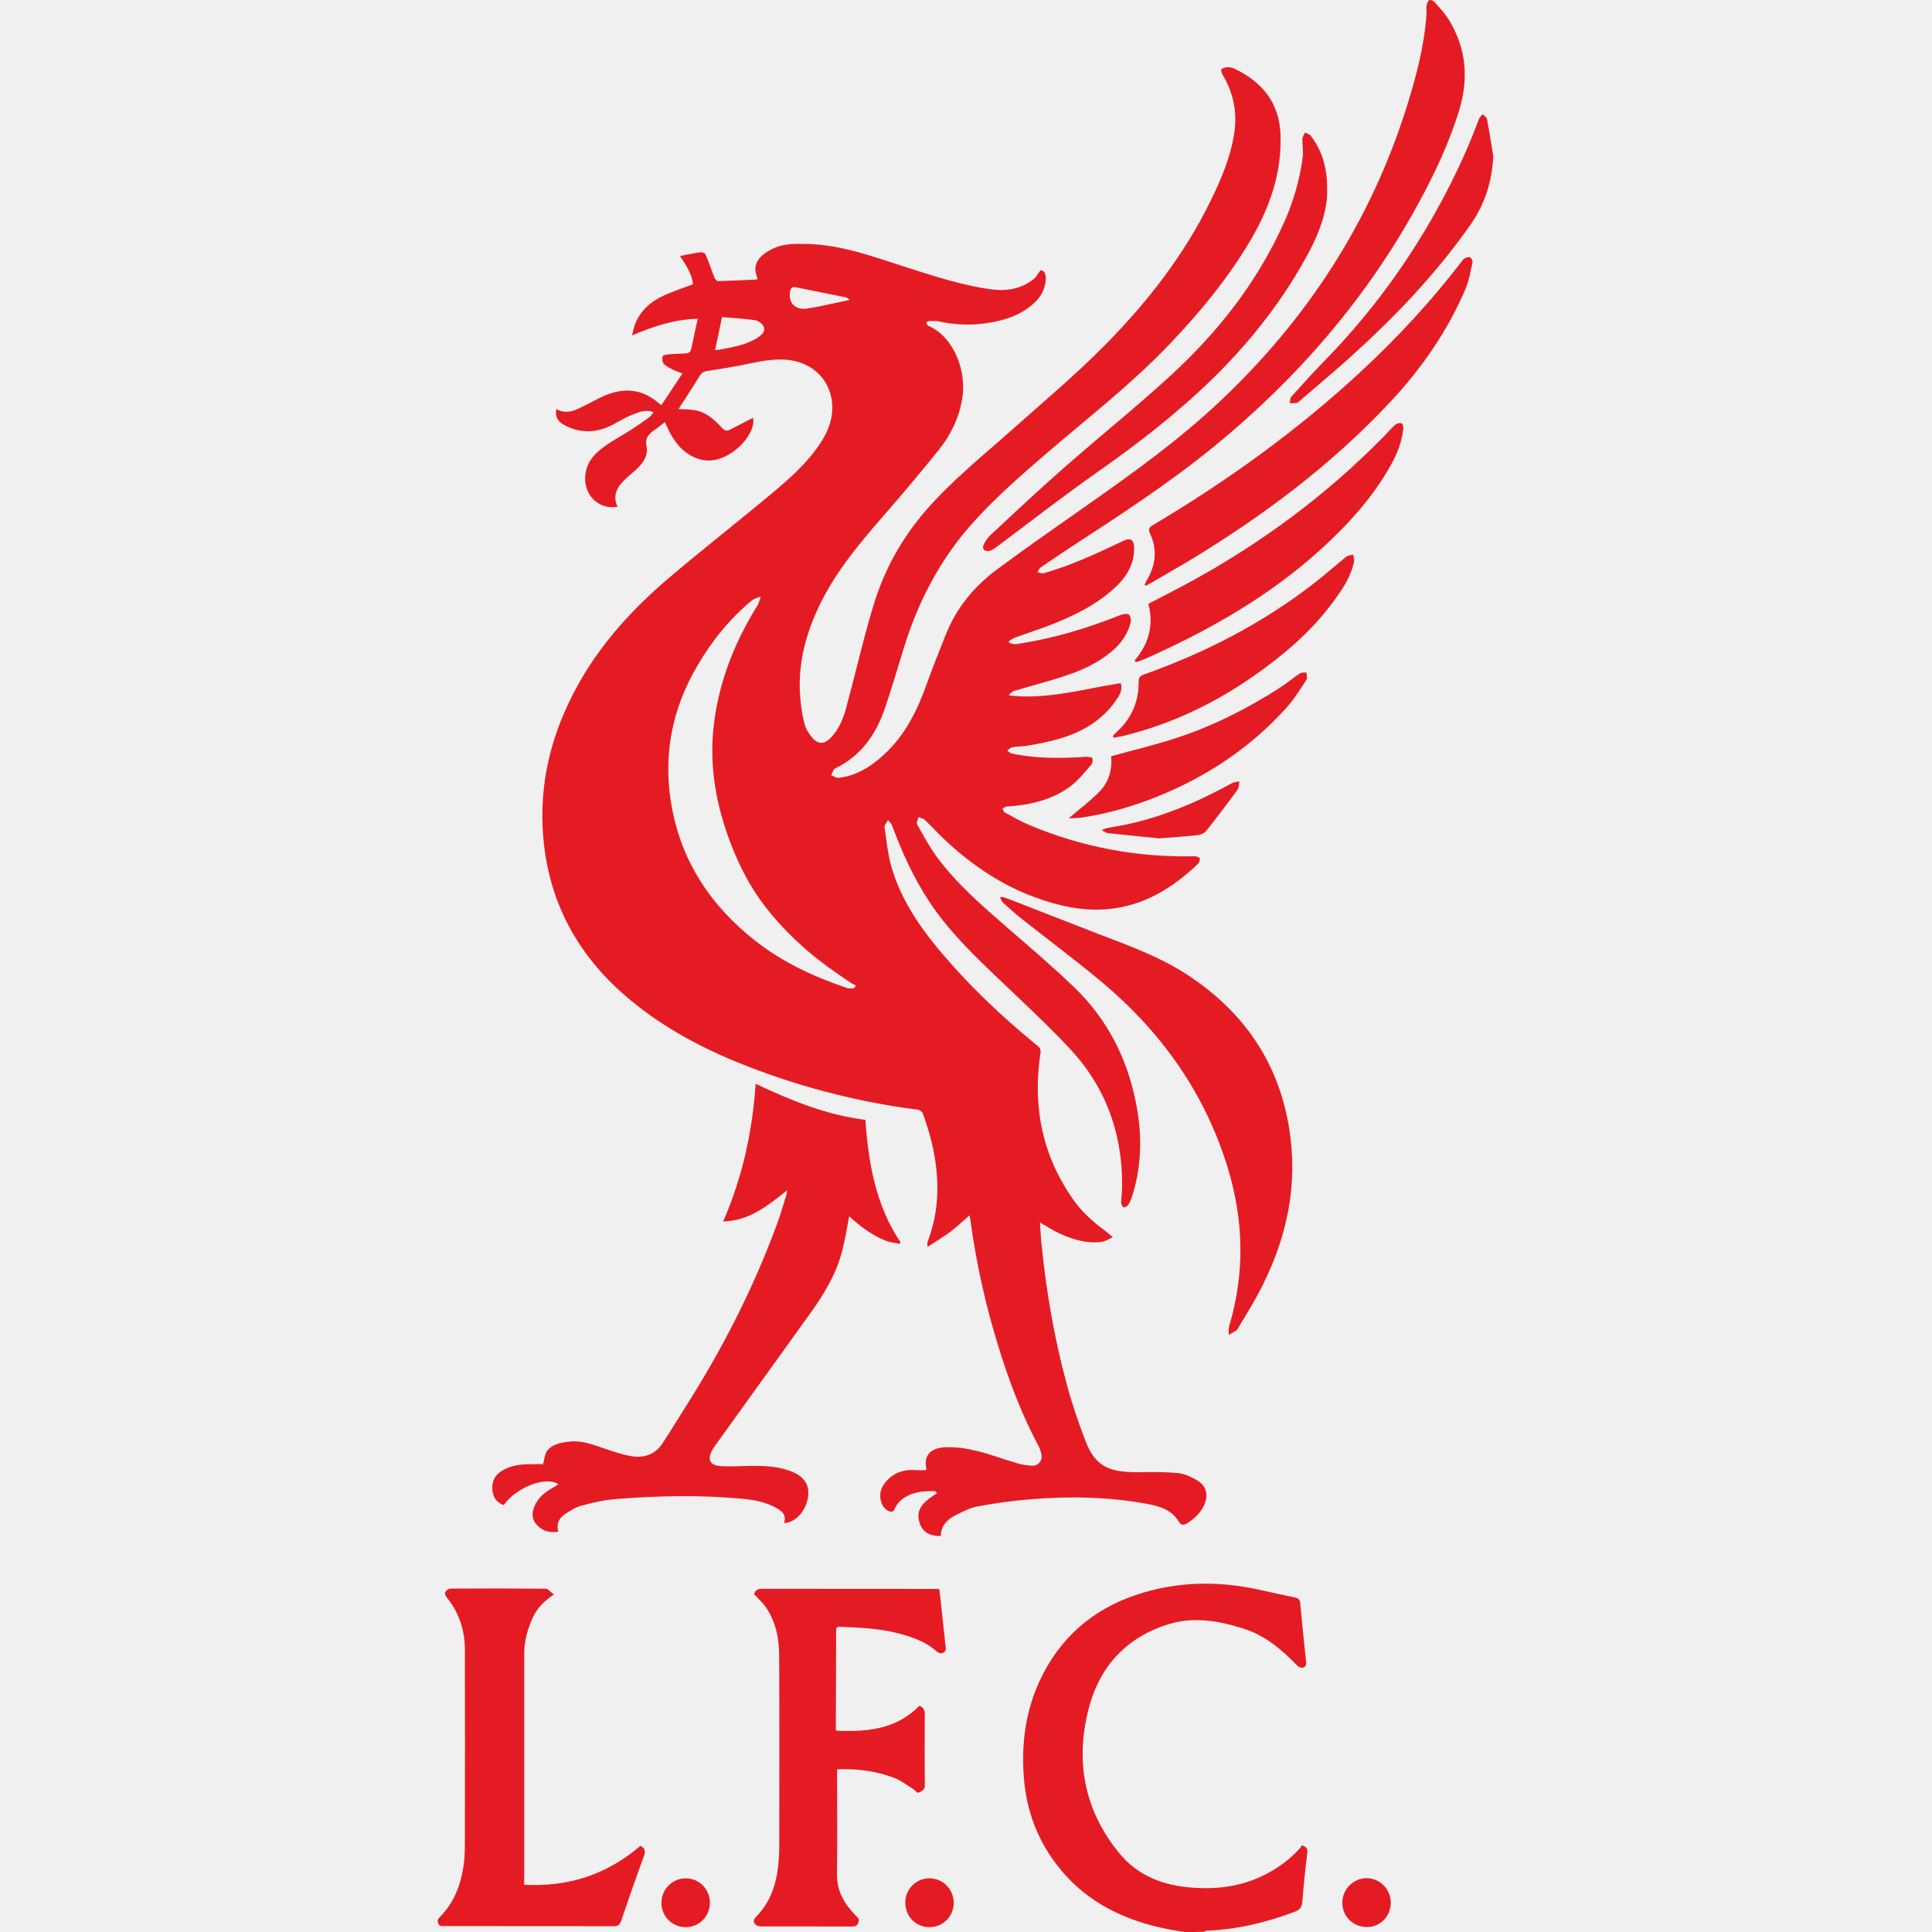
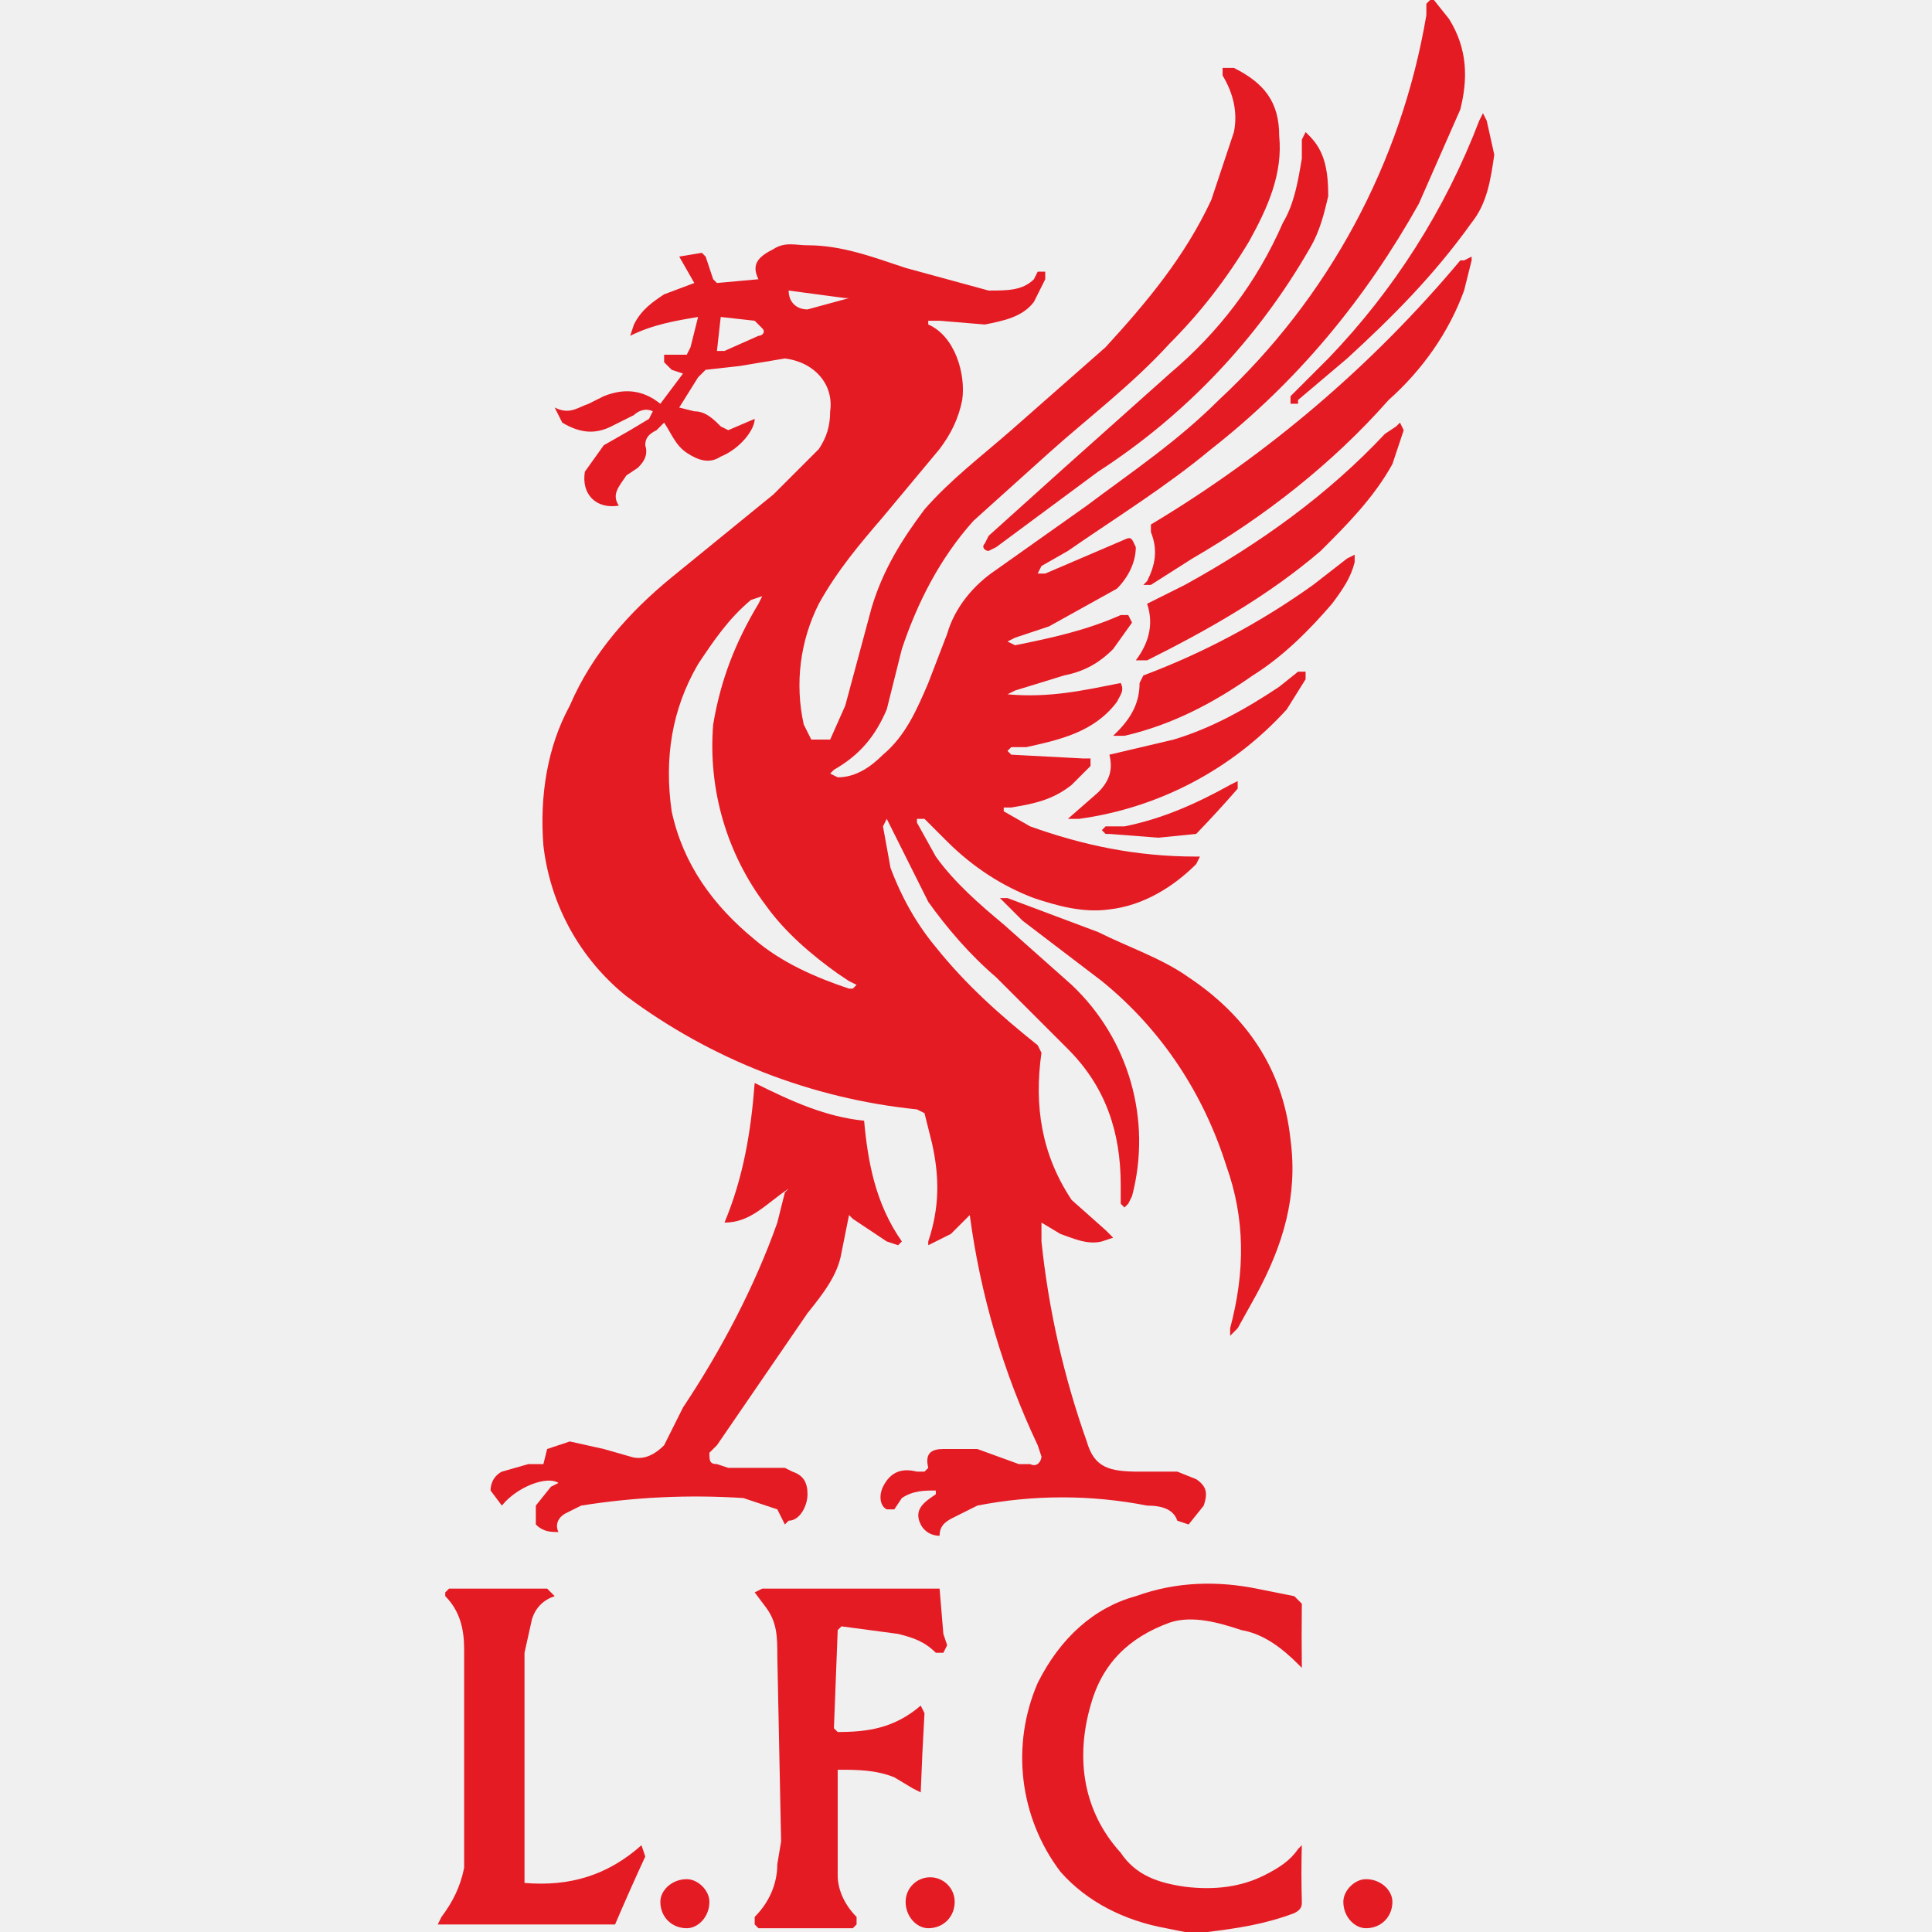
- <svg xmlns="http://www.w3.org/2000/svg" viewBox="0 0 512 512" fill="none">
-   <g clip-path="url(#clip0_1_2237)">
-     <path d="M313.931 512C312.273 511.714 310.615 511.485 308.985 511.142C298.063 508.912 288.4 504.28 281.166 495.589C275.133 488.327 271.874 479.892 271.274 470.286C270.702 461.566 271.903 453.246 275.534 445.412C280.794 434.09 289.543 426.456 301.38 422.568C311.901 419.08 322.651 418.908 333.487 421.252C336.747 421.967 339.978 422.682 343.237 423.368C344.095 423.54 344.495 423.911 344.581 424.855C345.038 430.03 345.553 435.176 346.125 440.323C346.21 441.18 346.039 441.809 345.21 441.952C344.752 442.038 344.066 441.724 343.723 441.352C339.634 437.063 335.146 433.346 329.399 431.545C322.966 429.544 316.447 428.372 309.786 430.402C298.721 433.775 291.602 441.38 288.657 452.274C284.854 466.34 287.17 479.549 296.577 491.071C301.151 496.675 307.413 499.363 314.446 500.106C321.651 500.878 328.684 500.135 335.26 496.79C338.72 495.046 341.807 492.758 344.438 489.871C344.695 489.585 344.867 489.242 345.038 489.013C346.325 489.442 346.582 490.042 346.439 491.129C345.924 495.331 345.467 499.534 345.153 503.766C345.038 505.338 344.581 506.11 343.008 506.682C335.46 509.513 327.769 511.342 319.707 511.657C319.506 511.657 319.335 511.828 319.135 511.943C317.362 512 315.647 512 313.931 512Z" fill="#E51B24" />
-     <path d="M179.811 108.411C181.098 108.468 182.413 108.468 183.728 108.64C186.959 109.069 189.246 111.099 191.305 113.357C191.962 114.072 192.563 114.301 193.392 113.9C195.479 112.843 197.566 111.756 199.568 110.727C200.311 113.9 196.451 119.361 191.248 121.363C187.845 122.678 184.672 121.992 181.813 119.905C179.068 117.903 177.581 114.958 176.209 111.87C175.294 112.557 174.493 113.214 173.636 113.815C172.092 114.901 170.834 115.902 171.348 118.303C171.863 120.705 170.376 122.764 168.604 124.422C167.86 125.137 167.003 125.766 166.231 126.48C163.915 128.596 162.085 130.912 163.657 134.314C158.34 135.172 154.308 130.798 155.195 125.308C155.709 122.163 157.711 120.105 160.084 118.389C162.342 116.731 164.83 115.444 167.203 113.929C168.832 112.871 170.434 111.756 172.006 110.612C172.435 110.298 172.749 109.812 173.235 109.269C171.091 108.354 169.29 109.269 167.603 109.898C165.745 110.584 164.058 111.699 162.285 112.614C157.911 114.844 153.536 114.901 149.248 112.471C147.675 111.585 147.046 110.098 147.446 108.411C150.534 110.155 153.079 108.354 155.709 107.096C157.253 106.352 158.74 105.466 160.312 104.809C165.43 102.693 170.233 103.036 174.551 106.838C174.694 106.953 174.837 107.039 175.294 107.353C177.124 104.608 178.925 101.892 180.841 98.976C179.783 98.547 178.982 98.29 178.239 97.918C177.41 97.489 176.495 97.06 175.894 96.403C175.523 95.974 175.437 95.059 175.58 94.43C175.637 94.144 176.552 93.973 177.095 93.915C178.611 93.772 180.126 93.744 181.641 93.658C182.499 93.601 183.042 93.286 183.214 92.343C183.728 89.798 184.3 87.282 184.901 84.48C178.582 84.652 173.207 86.482 167.489 88.883C167.832 87.683 167.975 86.739 168.318 85.853C169.776 82.193 172.578 79.82 176.066 78.248C178.496 77.161 181.012 76.332 183.643 75.331C183.357 72.501 181.756 70.185 180.212 67.841C182.127 67.469 183.957 67.069 185.815 66.84C186.187 66.783 186.902 67.183 187.045 67.555C187.874 69.527 188.532 71.557 189.332 73.53C189.504 73.93 189.961 74.502 190.247 74.502C193.707 74.416 197.166 74.245 200.568 74.073C200.654 73.873 200.768 73.759 200.74 73.702C199.253 70.328 200.797 67.898 204.685 65.954C207.687 64.467 210.947 64.581 214.206 64.667C223.098 64.924 231.332 67.984 239.623 70.642C247.143 73.044 254.605 75.56 262.468 76.647C266.728 77.247 270.73 76.618 274.133 73.787C274.59 73.416 274.847 72.815 275.219 72.358C275.419 72.072 275.705 71.586 275.877 71.615C276.248 71.672 276.706 71.958 276.849 72.272C277.078 72.758 277.192 73.387 277.163 73.93C276.992 76.246 276.163 78.248 274.476 79.906C270.845 83.508 266.27 84.938 261.41 85.653C257.235 86.253 253.061 86.11 248.944 85.195C248.029 84.995 247.057 85.081 246.114 85.109C245.885 85.109 245.542 85.367 245.513 85.567C245.485 85.767 245.742 86.024 245.885 86.253C245.942 86.31 246.056 86.339 246.142 86.396C252.89 89.37 256.263 98.519 254.977 105.809C254.09 110.87 251.946 115.33 248.773 119.247C243.912 125.28 238.909 131.227 233.82 137.059C227.644 144.15 221.668 151.326 217.466 159.817C213.72 167.394 211.49 175.399 212.005 183.977C212.176 186.607 212.548 189.295 213.206 191.839C213.549 193.24 214.464 194.613 215.436 195.699C216.894 197.3 218.495 197.186 220.039 195.642C222.326 193.355 223.498 190.41 224.299 187.379C226.729 178.43 228.759 169.395 231.446 160.532C234.248 151.212 238.852 142.806 245.284 135.372C252.175 127.395 260.352 120.877 268.157 113.929C276.391 106.581 284.883 99.491 292.631 91.657C303.867 80.306 313.731 67.755 320.793 53.288C323.652 47.427 326.225 41.422 327.14 34.904C327.884 29.614 326.826 24.582 324.081 19.951C323.795 19.465 323.481 18.55 323.681 18.35C324.081 17.978 324.824 17.835 325.453 17.806C326.054 17.806 326.683 17.978 327.226 18.235C334.545 21.781 339.063 27.27 339.349 35.733C339.692 45.883 336.489 55.003 331.429 63.609C325.453 73.787 317.934 82.822 309.814 91.342C299.865 101.778 288.485 110.584 277.592 119.933C270.845 125.737 264.126 131.57 258.15 138.174C249.173 148.038 243.226 159.531 239.366 172.226C237.794 177.401 236.25 182.604 234.506 187.722C232.133 194.67 228.159 200.359 221.325 203.647C220.811 203.905 220.611 204.819 220.267 205.42C220.925 205.677 221.611 206.192 222.212 206.135C226.901 205.62 230.703 203.218 234.105 200.131C239.881 194.898 243.169 188.151 245.713 180.946C247.2 176.772 248.887 172.655 250.517 168.48C253.347 161.218 258.122 155.414 264.297 150.84C272.017 145.122 279.908 139.632 287.771 134.114C300.093 125.48 312.302 116.702 323.28 106.381C346.468 84.538 363.308 58.634 372.857 28.099C375.344 20.151 377.46 12.117 378.032 3.768C378.089 3.025 377.946 2.224 378.061 1.481C378.146 0.966 378.346 0.309 378.747 0.052C379.004 -0.12 379.833 0.166 380.119 0.48C381.463 1.996 382.892 3.511 383.95 5.226C388.582 12.774 389.268 20.751 386.695 29.214C384.036 37.963 380.148 46.111 375.802 54.088C362.021 79.305 343.551 100.577 321.308 118.675C309.099 128.596 295.919 137.088 282.767 145.665C280.423 147.209 278.107 148.781 275.791 150.382C275.391 150.668 275.191 151.212 274.905 151.669C275.505 151.755 276.134 152.041 276.649 151.898C283.997 149.811 290.858 146.58 297.72 143.32C299.55 142.463 300.493 143.006 300.551 145.065C300.665 149.439 298.549 152.87 295.519 155.7C290.344 160.475 284.111 163.448 277.621 165.907C274.819 166.965 271.988 167.88 269.158 168.909C268.529 169.138 267.957 169.538 267.385 169.881C267.414 170.053 267.414 170.196 267.442 170.367C268.043 170.482 268.643 170.796 269.215 170.711C278.822 169.31 288.028 166.565 297.005 162.962C297.663 162.705 298.778 162.534 299.178 162.877C299.636 163.277 299.807 164.392 299.607 165.078C298.864 167.937 297.234 170.31 295.004 172.283C291.344 175.514 286.999 177.544 282.424 179.059C277.935 180.574 273.332 181.718 268.786 183.09C268.214 183.262 267.728 183.719 267.328 184.291C277.506 185.492 287.142 182.576 297.005 181.032C297.606 183.062 296.577 184.463 295.547 185.892C289.772 193.926 281.109 196.185 272.046 197.643C270.788 197.843 269.472 197.815 268.214 198.043C267.757 198.129 267.357 198.615 266.928 198.93C267.328 199.187 267.671 199.587 268.129 199.702C274.218 200.988 280.394 200.988 286.598 200.645C287.084 200.617 287.542 200.531 288.028 200.559C288.542 200.617 289.429 200.674 289.486 200.931C289.629 201.446 289.543 202.275 289.2 202.647C287.542 204.534 285.969 206.564 284.025 208.107C279.25 211.824 273.589 213.197 267.671 213.683C267.328 213.711 266.985 213.654 266.67 213.74C266.327 213.854 266.013 214.111 265.67 214.312C265.87 214.655 265.984 215.141 266.299 215.312C268.386 216.456 270.444 217.657 272.617 218.572C286.655 224.49 301.294 227.263 316.533 226.92C317.019 226.92 317.82 227.149 317.934 227.492C318.077 227.892 317.791 228.636 317.448 228.95C310.729 235.383 303.009 240.101 293.574 240.93C286.913 241.53 280.423 240.072 274.161 237.756C265.555 234.583 258.093 229.579 251.346 223.461C249.173 221.488 247.2 219.286 245.056 217.256C244.655 216.885 243.969 216.799 243.397 216.57C243.255 217.228 242.797 218.028 243.054 218.486C244.627 221.288 246.171 224.147 248.029 226.749C253.204 233.896 259.837 239.643 266.442 245.39C272.446 250.593 278.479 255.74 284.254 261.229C293.946 270.407 299.493 281.872 301.523 295.024C302.695 302.6 302.295 310.12 299.893 317.439C299.664 318.154 299.321 318.84 298.864 319.44C298.635 319.755 297.92 320.069 297.72 319.926C297.377 319.698 297.12 319.126 297.12 318.697C297.148 317.182 297.377 315.666 297.377 314.151C297.463 300.084 292.86 287.762 283.225 277.583C276.992 270.979 270.302 264.832 263.726 258.542C257.407 252.509 251.231 246.419 246.371 239.1C242.168 232.781 239.052 225.891 236.421 218.8C236.221 218.257 235.707 217.828 235.335 217.314C235.02 217.943 234.334 218.629 234.42 219.201C234.906 222.66 235.249 226.205 236.193 229.551C238.508 237.699 243.054 244.675 248.372 251.137C256.321 260.743 265.298 269.292 274.962 277.154C275.591 277.669 275.877 278.098 275.734 279.041C273.618 293.08 276.134 306.088 284.368 317.839C286.684 321.156 289.658 323.815 292.888 326.188C293.46 326.617 293.975 327.103 294.918 327.875C293.717 328.389 292.803 329.018 291.83 329.133C287.828 329.619 284.111 328.418 280.537 326.76C278.907 326.016 277.421 324.987 275.591 323.958C275.734 325.788 275.791 327.503 275.963 329.19C277.221 342.027 279.393 354.721 282.796 367.187C284.139 372.162 285.826 377.08 287.685 381.911C290.229 388.573 293.86 390.26 301.952 390.146C305.411 390.088 308.899 390.06 312.33 390.403C313.988 390.574 315.704 391.404 317.191 392.261C319.649 393.691 320.307 396.064 319.192 398.666C318.248 400.896 316.533 402.468 314.532 403.726C313.617 404.298 312.959 404.212 312.273 403.069C310.5 400.238 307.555 399.237 304.468 398.637C293.975 396.636 283.368 396.464 272.789 397.35C268.157 397.722 263.525 398.38 258.98 399.237C256.921 399.609 254.977 400.696 253.09 401.639C250.917 402.726 249.373 404.412 249.316 407.071C246.857 407.1 244.827 406.357 243.884 404.069C242.139 399.752 245.284 397.694 248.344 395.692C248.001 395.406 247.858 395.178 247.715 395.178C244.57 395.092 241.51 395.378 238.937 397.436C238.194 398.037 237.508 398.894 237.136 399.752C236.707 400.781 236.193 400.753 235.392 400.381C233.333 399.438 232.59 395.978 234.02 393.719C236.107 390.431 239.223 389.316 242.969 389.602C243.769 389.66 244.57 389.602 245.342 389.602C245.427 389.459 245.513 389.374 245.513 389.316C244.598 385.314 247.114 383.684 250.459 383.541C253.204 383.398 256.063 383.827 258.751 384.485C262.439 385.371 265.984 386.743 269.644 387.801C270.873 388.173 272.16 388.316 273.418 388.43C275.019 388.544 276.248 387.229 276.02 385.657C275.905 384.885 275.677 384.056 275.305 383.37C269.815 373.105 266.013 362.184 262.868 351.005C260.266 341.741 258.379 332.335 257.093 322.814C257.035 322.414 256.892 322.042 256.978 322.042C255.234 323.557 253.547 325.13 251.717 326.531C249.916 327.875 247.972 329.018 245.799 330.448C245.799 329.704 245.713 329.39 245.799 329.161C249.144 320.441 249.03 311.578 246.886 302.657C246.285 300.113 245.456 297.625 244.598 295.167C244.427 294.681 243.712 294.137 243.197 294.08C226.472 291.936 210.346 287.647 194.736 281.243C184.186 276.84 174.35 271.379 165.716 263.888C153.336 253.195 145.903 239.815 144.13 223.518C142.729 210.623 145.016 198.329 150.591 186.521C156.939 172.998 166.545 162.19 177.81 152.698C186.616 145.265 195.679 138.146 204.514 130.798C208.888 127.138 213.177 123.364 216.551 118.675C218.552 115.902 220.153 112.928 220.496 109.469C221.24 101.921 216.122 96.002 208.488 95.345C204.285 94.973 200.282 96.031 196.223 96.832C193.278 97.403 190.333 97.889 187.359 98.318C186.416 98.461 185.901 98.862 185.387 99.662C183.614 102.578 181.698 105.466 179.811 108.411ZM226.329 261.887C226.5 261.658 226.672 261.401 226.843 261.172C226.386 260.943 225.9 260.743 225.471 260.457C224.413 259.743 223.355 258.999 222.297 258.284C214.835 253.224 208.202 247.277 202.684 240.129C198.91 235.24 196.108 229.808 193.849 224.061C189.761 213.625 187.817 202.847 189.218 191.668C190.647 180.374 194.764 169.996 200.797 160.361C201.197 159.703 201.34 158.845 201.598 158.102C200.826 158.416 199.939 158.588 199.31 159.074C193.421 163.934 188.703 169.767 184.843 176.372C177.839 188.265 175.523 200.931 178.153 214.512C180.955 228.922 188.617 240.186 199.997 249.193C207.373 255.025 215.722 258.885 224.556 261.858C225.099 262.058 225.728 261.887 226.329 261.887ZM189.504 92.8C190.133 92.715 190.847 92.657 191.505 92.514C194.822 91.857 198.167 91.285 201.026 89.312C201.941 88.683 202.913 87.711 202.398 86.596C202.026 85.796 200.94 84.966 200.082 84.852C197.137 84.423 194.164 84.28 191.333 84.023C190.704 87.139 190.133 89.913 189.504 92.8ZM225.185 79.477C224.67 79.105 224.47 78.848 224.242 78.819C219.753 77.904 215.235 76.99 210.747 76.103C209.918 75.932 209.546 76.418 209.403 77.19C208.803 80.192 210.718 82.279 213.977 81.764C217.609 81.192 221.182 80.306 225.185 79.477Z" fill="#E51B24" />
-     <path d="M207.802 403.64C208.431 401.525 207.344 400.524 205.858 399.695C202.97 398.037 199.796 397.465 196.566 397.179C185.558 396.15 174.522 396.378 163.515 397.236C160.398 397.465 157.31 398.151 154.28 398.952C152.621 399.38 151.078 400.353 149.648 401.325C148.133 402.354 147.389 403.869 147.961 405.899C145.76 406.271 143.901 405.785 142.386 404.241C140.899 402.726 140.842 400.982 141.671 399.095C142.615 396.922 144.273 395.521 146.274 394.406C146.846 394.091 147.361 393.719 147.961 393.348C144.73 391.061 136.782 394.177 133.494 398.866C131.664 398.208 130.692 396.864 130.492 394.977C130.263 392.862 130.978 391.118 132.751 389.945C134.895 388.544 137.297 388.087 139.813 388.03C141.271 388.001 142.758 388.03 143.901 388.03C144.301 386.715 144.359 385.228 145.102 384.342C146.589 382.598 148.876 382.255 151.078 382.026C154.308 381.711 157.225 382.855 160.198 383.884C162.399 384.656 164.601 385.371 166.888 385.828C170.376 386.515 173.464 385.657 175.523 382.569C177.581 379.481 179.468 376.308 181.47 373.163C191.362 357.638 199.711 341.37 206.029 324.072C206.973 321.527 207.687 318.926 208.488 316.324C208.545 316.152 208.517 315.952 208.574 315.466C203.456 319.498 198.567 323.557 191.648 323.7C196.737 312.035 199.396 299.941 200.254 287.218C209.632 291.65 219.067 295.51 229.331 296.768C230.16 308.376 232.104 319.44 238.623 329.19C238.566 329.333 238.537 329.476 238.48 329.619C237.279 329.39 236.021 329.304 234.906 328.875C231.504 327.532 228.559 325.473 225.843 323.043C225.557 322.785 225.299 322.557 225.042 322.328C224.442 325.416 223.956 328.504 223.184 331.506C221.583 337.767 218.238 343.199 214.492 348.374C206.172 359.954 197.824 371.533 189.504 383.112C189.018 383.798 188.56 384.57 188.274 385.342C187.731 386.972 188.36 388.087 190.047 388.402C191.076 388.602 192.134 388.602 193.163 388.602C198.11 388.602 203.056 388.001 207.916 389.345C208.545 389.517 209.203 389.717 209.803 389.974C212.891 391.232 214.321 393.176 214.206 395.921C214.063 399.266 211.862 402.525 209.117 403.383C208.831 403.526 208.431 403.526 207.802 403.64Z" fill="#E51B24" />
-     <path d="M221.668 458.649C229.702 458.992 237.479 458.363 243.655 452.045C244.741 452.445 245.084 453.246 245.084 454.447C245.027 460.651 245.027 466.826 245.084 473.031C245.084 474.117 244.627 474.489 243.798 474.918C242.854 475.432 242.711 474.546 242.225 474.26C240.453 473.174 238.766 471.83 236.879 471.115C232.104 469.342 227.129 468.656 221.84 468.885C221.84 469.485 221.84 470.029 221.84 470.572C221.84 479.235 221.926 487.898 221.811 496.561C221.726 501.135 223.756 504.566 226.786 507.654C227.329 508.197 227.844 508.569 227.472 509.541C227.101 510.485 226.529 510.542 225.728 510.542C217.637 510.513 209.546 510.542 201.455 510.513C200.969 510.513 200.311 510.199 200.025 509.798C199.539 509.169 199.768 508.598 200.368 507.969C204.142 504.166 205.715 499.42 206.258 494.216C206.487 492.101 206.515 489.928 206.515 487.812C206.544 471.43 206.572 455.047 206.487 438.664C206.458 434.09 205.572 429.658 202.884 425.827C202.055 424.655 200.911 423.654 199.825 422.453C200.111 421.739 200.454 421.052 201.712 421.052C217.18 421.081 232.647 421.081 248.115 421.081C248.401 421.081 248.687 421.11 248.944 421.138C249.373 425.198 249.83 429.201 250.259 433.203C250.374 434.29 250.431 435.405 250.631 436.463C250.802 437.435 250.316 437.95 249.544 438.121C249.144 438.207 248.515 437.921 248.172 437.606C245.284 435.005 241.711 433.832 238.08 432.86C233.019 431.545 227.844 431.316 222.669 431.116C222.011 431.088 221.583 431.174 221.583 432.003C221.583 440.751 221.525 449.529 221.497 458.278C221.468 458.363 221.554 458.449 221.668 458.649Z" fill="#E51B24" />
-     <path d="M138.898 499.477C150.649 500.106 160.884 496.761 169.719 489.156C170.92 489.785 171.148 490.528 170.662 491.872C168.547 497.562 166.574 503.308 164.601 509.084C164.258 510.113 163.772 510.456 162.685 510.456C147.704 510.427 132.694 510.427 117.712 510.427C117.083 510.427 116.425 510.57 116.111 509.684C115.796 508.826 116.197 508.426 116.74 507.854C120.314 504.166 122.086 499.563 122.83 494.588C123.201 492.158 123.201 489.671 123.201 487.212C123.23 470.543 123.23 453.875 123.201 437.206C123.201 432.003 121.629 427.285 118.312 423.225C118.055 422.911 117.826 422.196 117.998 421.91C118.255 421.481 118.884 420.995 119.342 420.995C127.776 420.938 136.182 420.938 144.616 421.024C145.274 421.024 145.903 421.91 146.789 422.568C144.073 424.369 142.186 426.342 141.071 428.943C139.784 431.888 138.926 434.919 138.926 438.178C138.926 458.049 138.926 477.891 138.926 497.762C138.898 498.305 138.898 498.848 138.898 499.477Z" fill="#E51B24" />
-     <path d="M265.384 237.642C266.041 237.842 266.728 238.014 267.385 238.271C275.219 241.301 283.024 244.418 290.858 247.42C299.15 250.594 307.527 253.596 314.989 258.542C330.485 268.806 339.749 283.016 342.007 301.628C343.809 316.553 340.235 330.305 333.201 343.314C331.572 346.316 329.742 349.203 327.998 352.148C327.912 352.263 327.884 352.434 327.769 352.491C327.054 352.92 326.34 353.349 325.625 353.778C325.653 353.035 325.511 352.234 325.711 351.548C329.942 337.453 329.628 323.415 325.339 309.405C319.249 289.506 307.641 273.352 291.83 260.114C284.997 254.425 277.849 249.107 270.873 243.589C269.129 242.216 267.442 240.701 265.784 239.214C265.412 238.9 265.298 238.328 265.041 237.871C265.127 237.842 265.241 237.756 265.384 237.642Z" fill="#E51B24" />
-     <path d="M303.324 154.957C303.496 154.614 303.638 154.242 303.839 153.899C306.269 149.896 306.783 145.722 304.782 141.405C304.296 140.347 304.41 139.804 305.497 139.175C325.225 127.452 343.751 114.129 360.592 98.519C370.312 89.512 379.29 79.82 387.353 69.299C387.553 69.041 387.724 68.67 388.01 68.555C388.496 68.326 389.125 68.012 389.526 68.184C389.897 68.326 390.326 69.099 390.24 69.499C389.697 71.9 389.325 74.388 388.353 76.618C383.579 87.797 376.745 97.632 368.454 106.495C352.929 123.107 334.945 136.573 315.589 148.324C312.016 150.468 308.356 152.527 304.754 154.642C304.382 154.871 303.953 155.043 303.581 155.214C303.496 155.128 303.41 155.043 303.324 154.957Z" fill="#E51B24" />
-     <path d="M351.671 52.001C351.471 56.204 349.727 61.436 347.097 66.411C340.349 79.134 331.6 90.342 321.336 100.377C311.844 109.64 301.408 117.703 290.544 125.308C281.366 131.741 272.532 138.689 263.525 145.379C263.068 145.722 262.439 145.979 261.867 146.037C260.838 146.151 260.209 145.322 260.666 144.378C261.095 143.463 261.696 142.549 262.439 141.834C268.843 135.887 275.219 129.883 281.795 124.107C291.259 115.787 301.122 107.896 310.386 99.376C322.766 87.997 333.059 74.903 340.063 59.463C342.665 53.774 344.438 47.798 345.238 41.594C345.438 40.022 345.095 38.363 345.152 36.762C345.181 36.191 345.61 35.647 345.867 35.104C346.353 35.39 347.011 35.562 347.354 35.962C350.642 40.279 351.986 45.168 351.671 52.001Z" fill="#E51B24" />
-     <path d="M300.665 175.085C304.41 170.653 305.84 165.707 304.325 160.018C307.67 158.273 311.015 156.587 314.303 154.814C333.859 144.264 351.557 131.227 367.082 115.301C367.968 114.386 368.797 113.386 369.769 112.557C370.169 112.214 370.913 112.042 371.399 112.156C371.685 112.214 371.942 113.071 371.885 113.557C371.542 117.017 370.284 120.19 368.626 123.192C363.765 131.913 357.132 139.146 349.813 145.779C336.146 158.131 320.364 167.079 303.667 174.513C302.838 174.885 301.952 175.171 301.065 175.485C300.951 175.342 300.808 175.228 300.665 175.085Z" fill="#E51B24" />
-     <path d="M294.89 195.07C295.29 194.641 295.69 194.212 296.119 193.812C299.922 190.295 301.78 185.892 301.751 180.746C301.751 179.631 302.037 179.145 303.152 178.745C319.335 172.998 334.431 165.25 348.069 154.7C351.042 152.412 353.844 149.896 356.76 147.552C357.246 147.18 357.99 147.152 358.619 146.98C358.705 147.638 358.933 148.324 358.819 148.953C357.933 153.041 355.588 156.415 353.158 159.703C347.383 167.48 340.12 173.627 332.229 179.145C321.822 186.436 310.529 191.811 298.178 194.898C297.177 195.156 296.176 195.299 295.176 195.499C295.061 195.384 294.975 195.213 294.89 195.07Z" fill="#E51B24" />
-     <path d="M283.225 216.856C286.027 214.455 288.886 212.31 291.344 209.823C293.918 207.193 294.804 203.79 294.461 200.417C300.236 198.815 305.869 197.472 311.358 195.699C321.108 192.554 330.228 187.979 338.862 182.461C340.778 181.232 342.551 179.774 344.438 178.487C344.895 178.173 345.61 178.287 346.21 178.201C346.239 178.859 346.525 179.717 346.239 180.146C344.581 182.662 342.951 185.292 340.95 187.522C331.4 198.129 319.85 205.82 306.612 211.138C300.093 213.74 293.432 215.684 286.484 216.685C285.398 216.828 284.311 216.799 283.225 216.856Z" fill="#E51B24" />
-     <path d="M395.73 41.365C395.415 48.027 393.557 54.002 389.754 59.463C380.491 72.73 369.369 84.28 357.389 95.059C353.101 98.89 348.669 102.578 344.323 106.324C344.152 106.467 343.98 106.724 343.78 106.753C343.123 106.839 342.465 106.839 341.807 106.867C341.95 106.267 341.865 105.495 342.236 105.094C345.295 101.692 348.355 98.318 351.557 95.059C364.909 81.278 375.831 65.782 384.465 48.627C387.267 43.052 389.783 37.391 391.927 31.53C392.099 31.044 392.585 30.701 392.928 30.272C393.328 30.701 393.986 31.073 394.072 31.559C394.701 34.818 395.187 38.106 395.73 41.365Z" fill="#E51B24" />
-     <path d="M307.127 222.174C303.181 221.774 298.521 221.288 293.832 220.83C293.689 220.802 293.546 220.83 293.403 220.773C292.917 220.544 292.431 220.259 291.945 220.001C292.431 219.801 292.888 219.544 293.403 219.429C294.833 219.143 296.319 218.943 297.749 218.657C307.956 216.599 317.362 212.539 326.454 207.564C327.026 207.25 327.798 207.221 328.455 207.078C328.312 207.821 328.37 208.765 327.941 209.308C325.253 212.996 322.508 216.627 319.678 220.173C319.192 220.773 318.191 221.231 317.391 221.316C314.246 221.688 311.072 221.86 307.127 222.174Z" fill="#E51B24" />
-     <path d="M188.131 504.223C188.131 507.826 185.358 510.685 181.784 510.713C178.125 510.742 175.265 507.854 175.294 504.223C175.323 500.649 178.21 497.762 181.727 497.79C185.272 497.762 188.103 500.621 188.131 504.223Z" fill="#E51B24" />
-     <path d="M239.909 504.166C239.938 500.592 242.826 497.733 246.371 497.762C249.916 497.819 252.747 500.678 252.747 504.28C252.747 507.911 249.802 510.799 246.171 510.713C242.597 510.628 239.909 507.826 239.909 504.166Z" fill="#E51B24" />
-     <path d="M368.568 504.309C368.54 507.912 365.709 510.742 362.135 510.685C358.533 510.628 355.702 507.797 355.731 504.223C355.731 500.678 358.619 497.762 362.135 497.733C365.709 497.733 368.597 500.678 368.568 504.309Z" fill="#E51B24" />
+ <svg xmlns="http://www.w3.org/2000/svg" fill="none" viewBox="0 0 512 512">
+   <g fill="#E51B24" clip-path="url(#a)">
+     <path d="m314 512-5-1c-11-2-21-7-28-15a50 50 0 0 1-6-50c6-12 15-20 26-23 11-4 22-4 32-2l10 2 2 2a687 687 0 0 0 0 17l-1-1c-4-4-9-8-15-9-6-2-13-4-19-2-11 4-18 11-21 22-4 14-2 28 8 39 4 6 10 8 17 9 8 1 15 0 21-3 4-2 7-4 9-7l1-1a265 265 0 0 0 0 15c0 1 0 2-2 3-8 3-15 4-23 5h-6ZM180 108l4 1c3 0 5 2 7 4l2 1 7-3c0 3-4 8-9 10-3 2-6 1-9-1s-4-5-6-8l-2 2c-2 1-3 2-3 4 1 3-1 5-2 6l-3 2c-2 3-4 5-2 8-6 1-10-3-9-9l5-7 7-4 5-3 1-2c-2-1-4 0-5 1l-6 3c-4 2-8 2-13-1l-2-4c4 2 6 0 9-1l4-2c5-2 10-2 15 2l6-8-3-1-2-2v-2h6l1-2 2-8c-6 1-12 2-18 5l1-3c2-4 5-6 8-8l8-3-4-7 6-1 1 1 2 6 1 1 11-1c-2-4 0-6 4-8 3-2 6-1 9-1 9 0 17 3 26 6l22 6c5 0 9 0 12-3l1-2h2v2l-3 6c-3 4-8 5-13 6l-12-1h-3v1c-1 0 0 0 0 0 7 3 10 13 9 20-1 5-3 9-6 13l-15 18c-6 7-12 14-17 23a48 48 0 0 0-4 32l2 4h5l4-9 7-26c3-10 8-18 14-26 7-8 15-14 23-21l25-22c11-12 21-24 28-39l6-18c1-5 0-10-3-15v-2h3c8 4 12 9 12 18 1 10-3 19-8 28-6 10-13 19-21 27-10 11-22 20-32 29l-20 18c-9 10-15 22-19 34l-4 16c-3 7-7 12-14 16l-1 1 2 1c5 0 9-3 12-6 6-5 9-12 12-19l5-13c2-7 7-13 13-17l24-17c12-9 24-17 35-28A180 180 0 0 0 378 4V1l1-1h1l4 5c5 8 5 16 3 24l-11 25c-14 25-32 47-55 65-12 10-25 18-38 27l-7 4-1 2h2l21-9c2-1 2 0 3 2 0 4-2 8-5 11l-18 10-9 3-2 1 2 1c10-2 19-4 28-8h2l1 2-5 7c-4 4-8 6-13 7l-13 4-2 1c11 1 20-1 30-3 1 2 0 3-1 5-6 8-15 10-24 12h-4l-1 1 1 1 19 1h2v2l-5 5c-5 4-10 5-16 6h-2v1l7 4c14 5 28 8 44 8h1l-1 2c-6 6-14 11-23 12-7 1-14-1-20-3-8-3-16-8-23-15l-6-6h-2v1l5 9c5 7 12 13 18 18l18 16a57 57 0 0 1 16 56l-1 2-1 1-1-1v-5c0-14-4-26-14-36l-19-19c-7-6-13-13-18-20l-10-20-1-2-1 2 2 11c3 8 7 15 12 21 8 10 17 18 27 26l1 2c-2 14 0 27 8 39l9 8 2 2-3 1c-4 1-8-1-11-2l-5-3v5a229 229 0 0 0 12 53c2 7 6 8 14 8h10l5 2c3 2 3 4 2 7l-4 5-3-1c-1-3-4-4-8-4a117 117 0 0 0-45 0l-6 3c-2 1-4 2-4 5-2 0-4-1-5-3-2-4 1-6 4-8v-1c-3 0-6 0-9 2l-2 3h-2c-2-1-2-4-1-6 2-4 5-5 9-4h2l1-1c-1-4 1-5 4-5h9l11 4h3c2 1 3-1 3-2l-1-3a206 206 0 0 1-18-61l-5 5-6 3v-1c3-9 3-17 1-26l-2-8-2-1a155 155 0 0 1-77-30 60 60 0 0 1-22-40c-1-13 1-26 7-37 6-14 16-25 27-34l27-22 12-12c2-3 3-6 3-10 1-7-4-13-12-14l-12 2-9 1-2 2-5 8Zm46 154 1-1-2-1-3-2c-7-5-14-11-19-18a70 70 0 0 1-14-48c2-12 6-22 12-32l1-2-3 1c-6 5-10 11-14 17-7 12-9 25-7 39 3 14 11 25 22 34 7 6 16 10 25 13h1ZM190 93h2l9-4c1 0 2-1 1-2l-2-2-9-1-1 9Zm35-14h-1a2269 2269 0 0 0-15-2c0 3 2 5 5 5l11-3Z" />
+     <path d="m208 404-2-4-9-3a193 193 0 0 0-43 2l-4 2c-2 1-3 3-2 5-2 0-4 0-6-2v-5l4-5 2-1c-3-2-11 1-15 6l-3-4c0-2 1-4 3-5l7-2h4l1-4 6-2 9 2 7 2c3 1 6 0 9-3l5-10c10-15 19-32 25-49l2-8 1-1c-6 4-10 9-17 9 5-12 7-24 8-37 10 5 19 9 29 10 1 11 3 22 10 32l-1 1-3-1-9-6-1-1-2 10c-1 6-5 11-9 16l-24 35-2 2c0 2 0 3 2 3l3 1h15l2 1c3 1 4 3 4 6s-2 7-5 7l-1 1Zm14 55c8 0 15-1 22-7l1 2a1010 1010 0 0 0-1 21l-2-1-5-3c-5-2-10-2-15-2v28c0 4 2 8 5 11v2l-1 1h-25l-1-1v-2c4-4 6-9 6-14l1-6-1-49c0-5 0-9-3-13l-3-4 2-1a24750 24750 0 0 0 47 0l1 12 1 3-1 2h-2c-3-3-6-4-10-5l-15-2-1 1-1 26 1 1Zm-83 40c12 1 22-2 31-10l1 3a683 683 0 0 0-8 18h-47l1-2c3-4 5-8 6-13v-58c0-5-1-10-5-14v-1l1-1h26l2 2c-3 1-5 3-6 6l-2 9v61Zm126-261h2l24 9c8 4 17 7 24 12 15 10 25 24 27 43 2 15-2 28-9 41l-5 9-2 2v-2c4-15 4-29-1-43-6-19-17-36-33-49l-21-16-5-5-1-1Zm38-83 1-1c2-4 3-8 1-13v-2a324 324 0 0 0 82-70h1l2-1v1l-2 8c-4 11-11 21-20 29-15 17-33 31-52 42l-11 7h-2Zm49-103c-1 4-2 9-5 14a173 173 0 0 1-56 59l-27 20-2 1c-1 0-2-1-1-2l1-2 20-18 28-25c13-11 23-24 30-40 3-5 4-11 5-17v-5l1-2 1 1c4 4 5 9 5 16Zm-51 123c3-4 5-9 3-15l10-5c20-11 38-24 53-40l3-2 1-1 1 2-3 9c-5 9-12 16-19 23-14 12-30 21-46 29h-3Zm-6 20 1-1c4-4 6-8 6-13l1-2c16-6 31-14 45-24l9-7 2-1v2c-1 4-3 7-6 11-6 7-13 14-21 19-10 7-21 13-34 16h-3Zm-12 22 8-7c3-3 4-6 3-10l17-4c10-3 19-8 28-14l5-4h2v2l-5 8a91 91 0 0 1-55 29h-3Z" />
+     <path d="M396 41c-1 7-2 13-6 18-10 14-21 25-33 36l-13 11v1h-2v-2l10-10a187 187 0 0 0 40-63l1-2 1 2 2 9Zm-89 181-13-1h-1l-1-1 1-1h5c10-2 19-6 28-11l2-1v2a312 312 0 0 1-11 12l-10 1ZM188 504c0 4-3 7-6 7-4 0-7-3-7-7 0-3 3-6 7-6 3 0 6 3 6 6Zm52 0a6 6 0 1 1 13 0c0 4-3 7-7 7-3 0-6-3-6-7Zm129 0c0 4-3 7-7 7-3 0-6-3-6-7 0-3 3-6 6-6 4 0 7 3 7 6Z" />
  </g>
  <defs>
-     <clipPath id="clip0_1_2237">
-       <rect width="279.73" height="512" fill="white" transform="translate(116)" />
+     <clipPath id="a">
+       <path fill="#fff" d="M0 0h280v512H0z" transform="translate(116)" />
    </clipPath>
  </defs>
</svg>
